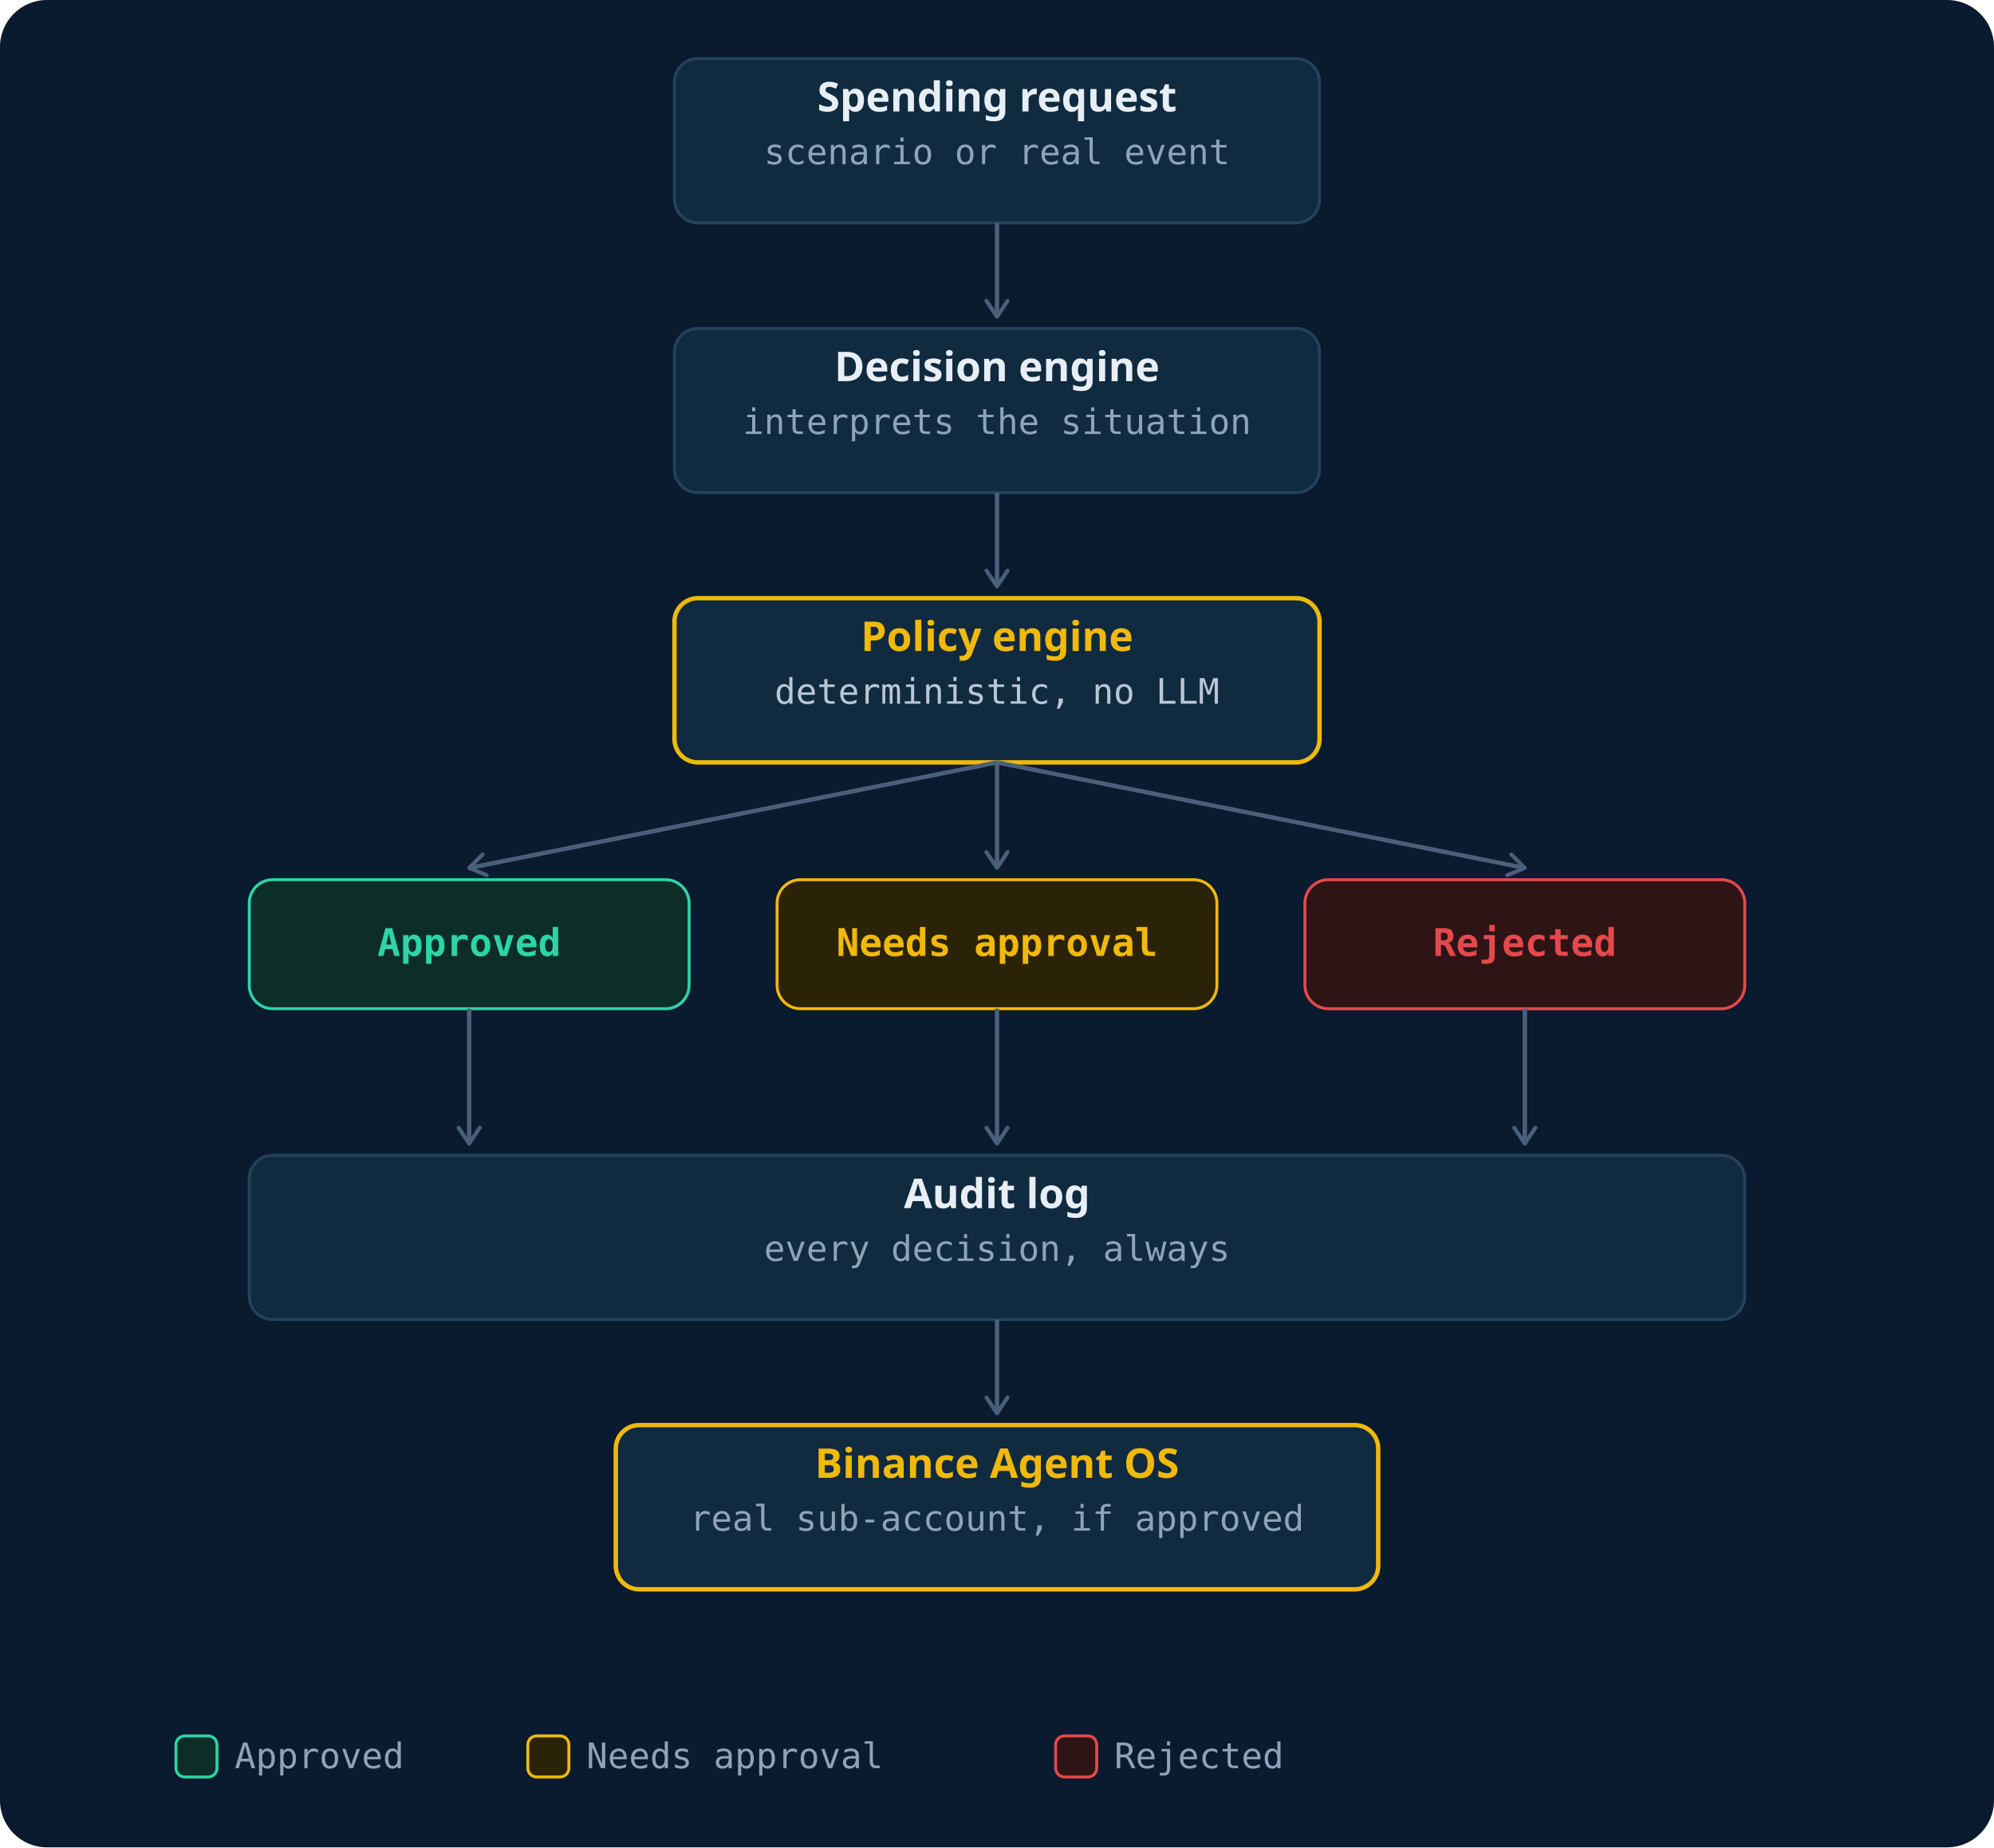
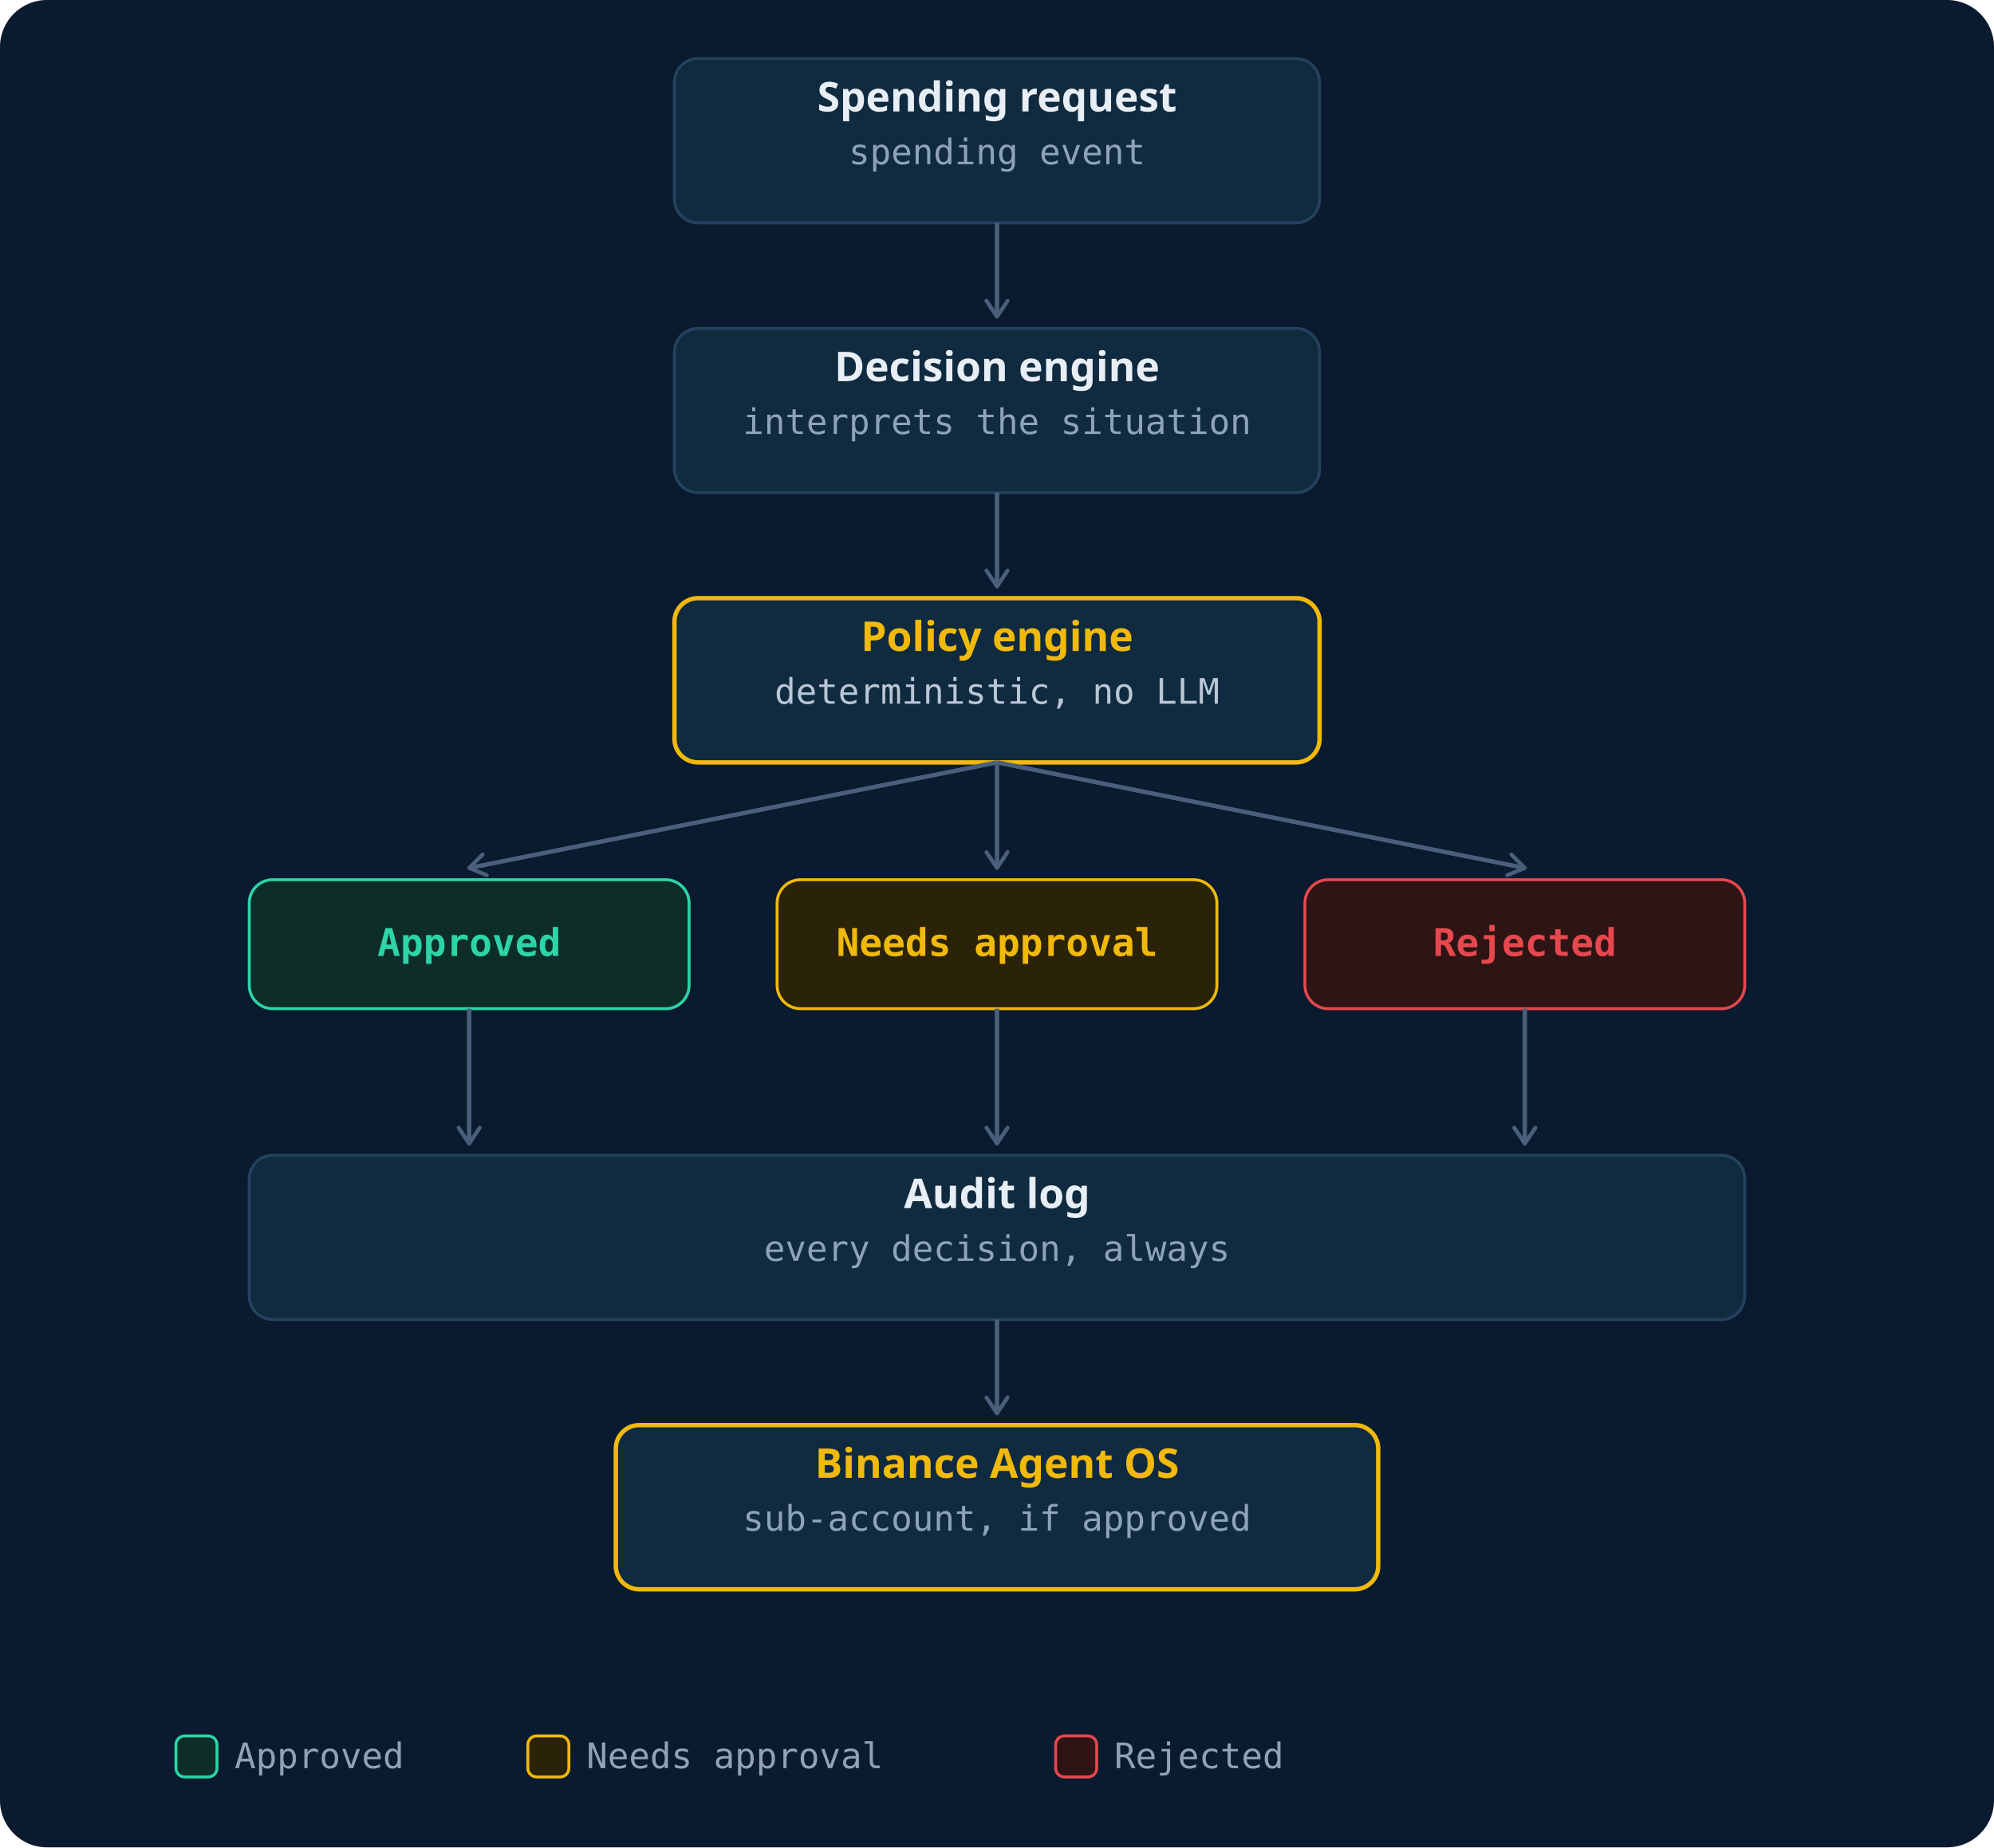
<svg xmlns="http://www.w3.org/2000/svg" width="100%" viewBox="0 0 680 630" role="img">
  <defs>
    <marker id="arrow" viewBox="0 0 10 10" refX="8" refY="5" markerWidth="6" markerHeight="6" orient="auto-start-reverse">
      <path d="M2 1L8 5L2 9" fill="none" stroke="#4a5f7a" stroke-width="1.5" stroke-linecap="round" stroke-linejoin="round" />
    </marker>
  </defs>
  <rect x="0" y="0" width="680" height="630" rx="16" fill="#0a1a2f" />
  <rect x="230" y="20" width="220" height="56" rx="8" fill="#102a3f" stroke="#24425e" stroke-width="1" />
  <text x="340" y="38" text-anchor="middle" font-family="system-ui,sans-serif" font-size="14" font-weight="600" fill="#e8eef5">Spending request</text>
-   <text x="340" y="56" text-anchor="middle" font-family="ui-monospace,Menlo,monospace" font-size="12" fill="#8fa3b8">scenario or real event</text>
+   <text x="340" y="56" text-anchor="middle" font-family="ui-monospace,Menlo,monospace" font-size="12" fill="#8fa3b8">spending event</text>
  <line x1="340" y1="76" x2="340" y2="108" stroke="#4a5f7a" stroke-width="1.5" marker-end="url(#arrow)" />
  <rect x="230" y="112" width="220" height="56" rx="8" fill="#102a3f" stroke="#24425e" stroke-width="1" />
  <text x="340" y="130" text-anchor="middle" font-family="system-ui,sans-serif" font-size="14" font-weight="600" fill="#e8eef5">Decision engine</text>
  <text x="340" y="148" text-anchor="middle" font-family="ui-monospace,Menlo,monospace" font-size="12" fill="#8fa3b8">interprets the situation</text>
  <line x1="340" y1="168" x2="340" y2="200" stroke="#4a5f7a" stroke-width="1.5" marker-end="url(#arrow)" />
  <rect x="230" y="204" width="220" height="56" rx="8" fill="#102a3f" stroke="#f0b90b" stroke-width="1.5" />
  <text x="340" y="222" text-anchor="middle" font-family="system-ui,sans-serif" font-size="14" font-weight="600" fill="#f0b90b">Policy engine</text>
  <text x="340" y="240" text-anchor="middle" font-family="ui-monospace,Menlo,monospace" font-size="12" fill="#b9c6d6">deterministic, no LLM</text>
  <line x1="340" y1="260" x2="160" y2="296" stroke="#4a5f7a" stroke-width="1.5" marker-end="url(#arrow)" />
  <line x1="340" y1="260" x2="340" y2="296" stroke="#4a5f7a" stroke-width="1.5" marker-end="url(#arrow)" />
  <line x1="340" y1="260" x2="520" y2="296" stroke="#4a5f7a" stroke-width="1.5" marker-end="url(#arrow)" />
  <rect x="85" y="300" width="150" height="44" rx="8" fill="#0d2e28" stroke="#2dd4a7" stroke-width="1" />
  <text x="160" y="326" text-anchor="middle" font-family="ui-monospace,Menlo,monospace" font-size="13" font-weight="600" fill="#2dd4a7">Approved</text>
  <rect x="265" y="300" width="150" height="44" rx="8" fill="#2b2308" stroke="#f0b90b" stroke-width="1" />
  <text x="340" y="326" text-anchor="middle" font-family="ui-monospace,Menlo,monospace" font-size="13" font-weight="600" fill="#f0b90b">Needs approval</text>
  <rect x="445" y="300" width="150" height="44" rx="8" fill="#2e1414" stroke="#e5484d" stroke-width="1" />
  <text x="520" y="326" text-anchor="middle" font-family="ui-monospace,Menlo,monospace" font-size="13" font-weight="600" fill="#e5484d">Rejected</text>
  <line x1="160" y1="344" x2="160" y2="390" stroke="#4a5f7a" stroke-width="1.5" marker-end="url(#arrow)" />
  <line x1="340" y1="344" x2="340" y2="390" stroke="#4a5f7a" stroke-width="1.5" marker-end="url(#arrow)" />
  <line x1="520" y1="344" x2="520" y2="390" stroke="#4a5f7a" stroke-width="1.5" marker-end="url(#arrow)" />
  <rect x="85" y="394" width="510" height="56" rx="8" fill="#102a3f" stroke="#24425e" stroke-width="1" />
  <text x="340" y="412" text-anchor="middle" font-family="system-ui,sans-serif" font-size="14" font-weight="600" fill="#e8eef5">Audit log</text>
  <text x="340" y="430" text-anchor="middle" font-family="ui-monospace,Menlo,monospace" font-size="12" fill="#8fa3b8">every decision, always</text>
  <line x1="340" y1="450" x2="340" y2="482" stroke="#4a5f7a" stroke-width="1.5" marker-end="url(#arrow)" />
  <rect x="210" y="486" width="260" height="56" rx="8" fill="#102a3f" stroke="#f0b90b" stroke-width="1.5" />
  <text x="340" y="504" text-anchor="middle" font-family="system-ui,sans-serif" font-size="14" font-weight="600" fill="#f0b90b">Binance Agent OS</text>
-   <text x="340" y="522" text-anchor="middle" font-family="ui-monospace,Menlo,monospace" font-size="12" fill="#8fa3b8">real sub-account, if approved</text>
+   <text x="340" y="522" text-anchor="middle" font-family="ui-monospace,Menlo,monospace" font-size="12" fill="#8fa3b8">sub-account, if approved</text>
  <rect x="60" y="592" width="14" height="14" rx="3" fill="#0d2e28" stroke="#2dd4a7" stroke-width="1" />
  <text x="80" y="603" font-family="ui-monospace,Menlo,monospace" font-size="12" fill="#8fa3b8">Approved</text>
  <rect x="180" y="592" width="14" height="14" rx="3" fill="#2b2308" stroke="#f0b90b" stroke-width="1" />
  <text x="200" y="603" font-family="ui-monospace,Menlo,monospace" font-size="12" fill="#8fa3b8">Needs approval</text>
  <rect x="360" y="592" width="14" height="14" rx="3" fill="#2e1414" stroke="#e5484d" stroke-width="1" />
  <text x="380" y="603" font-family="ui-monospace,Menlo,monospace" font-size="12" fill="#8fa3b8">Rejected</text>
</svg>
